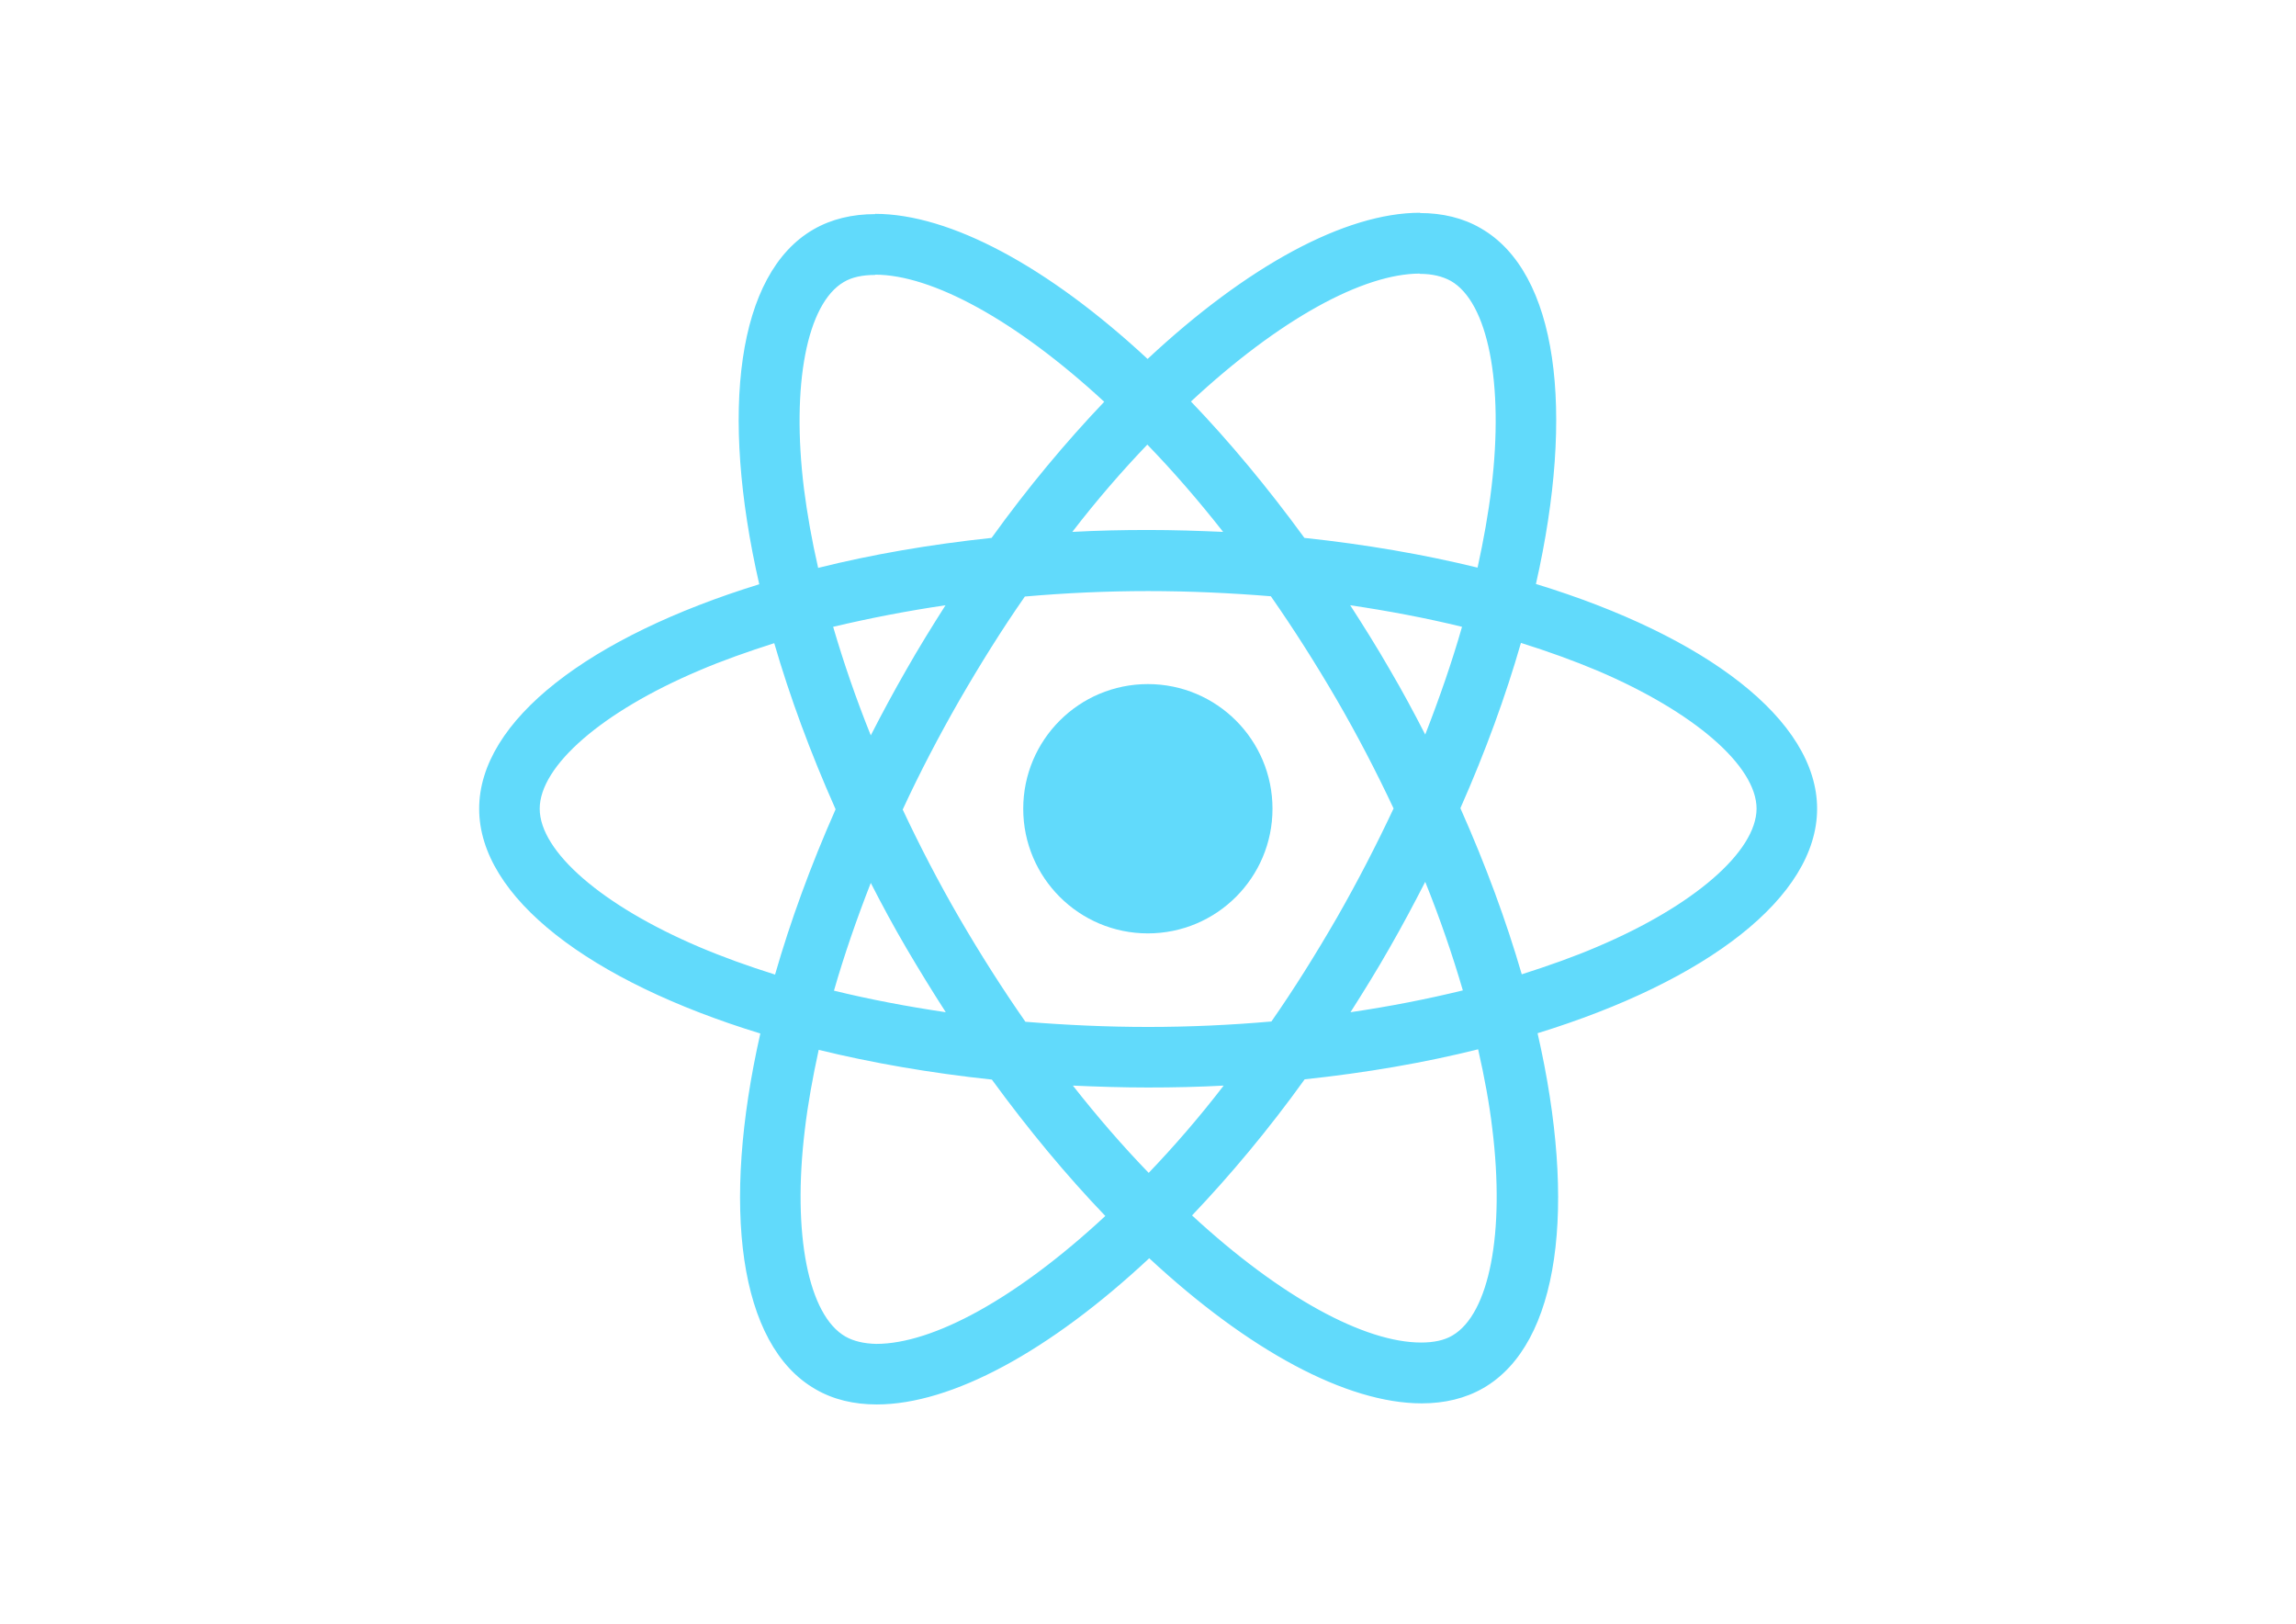
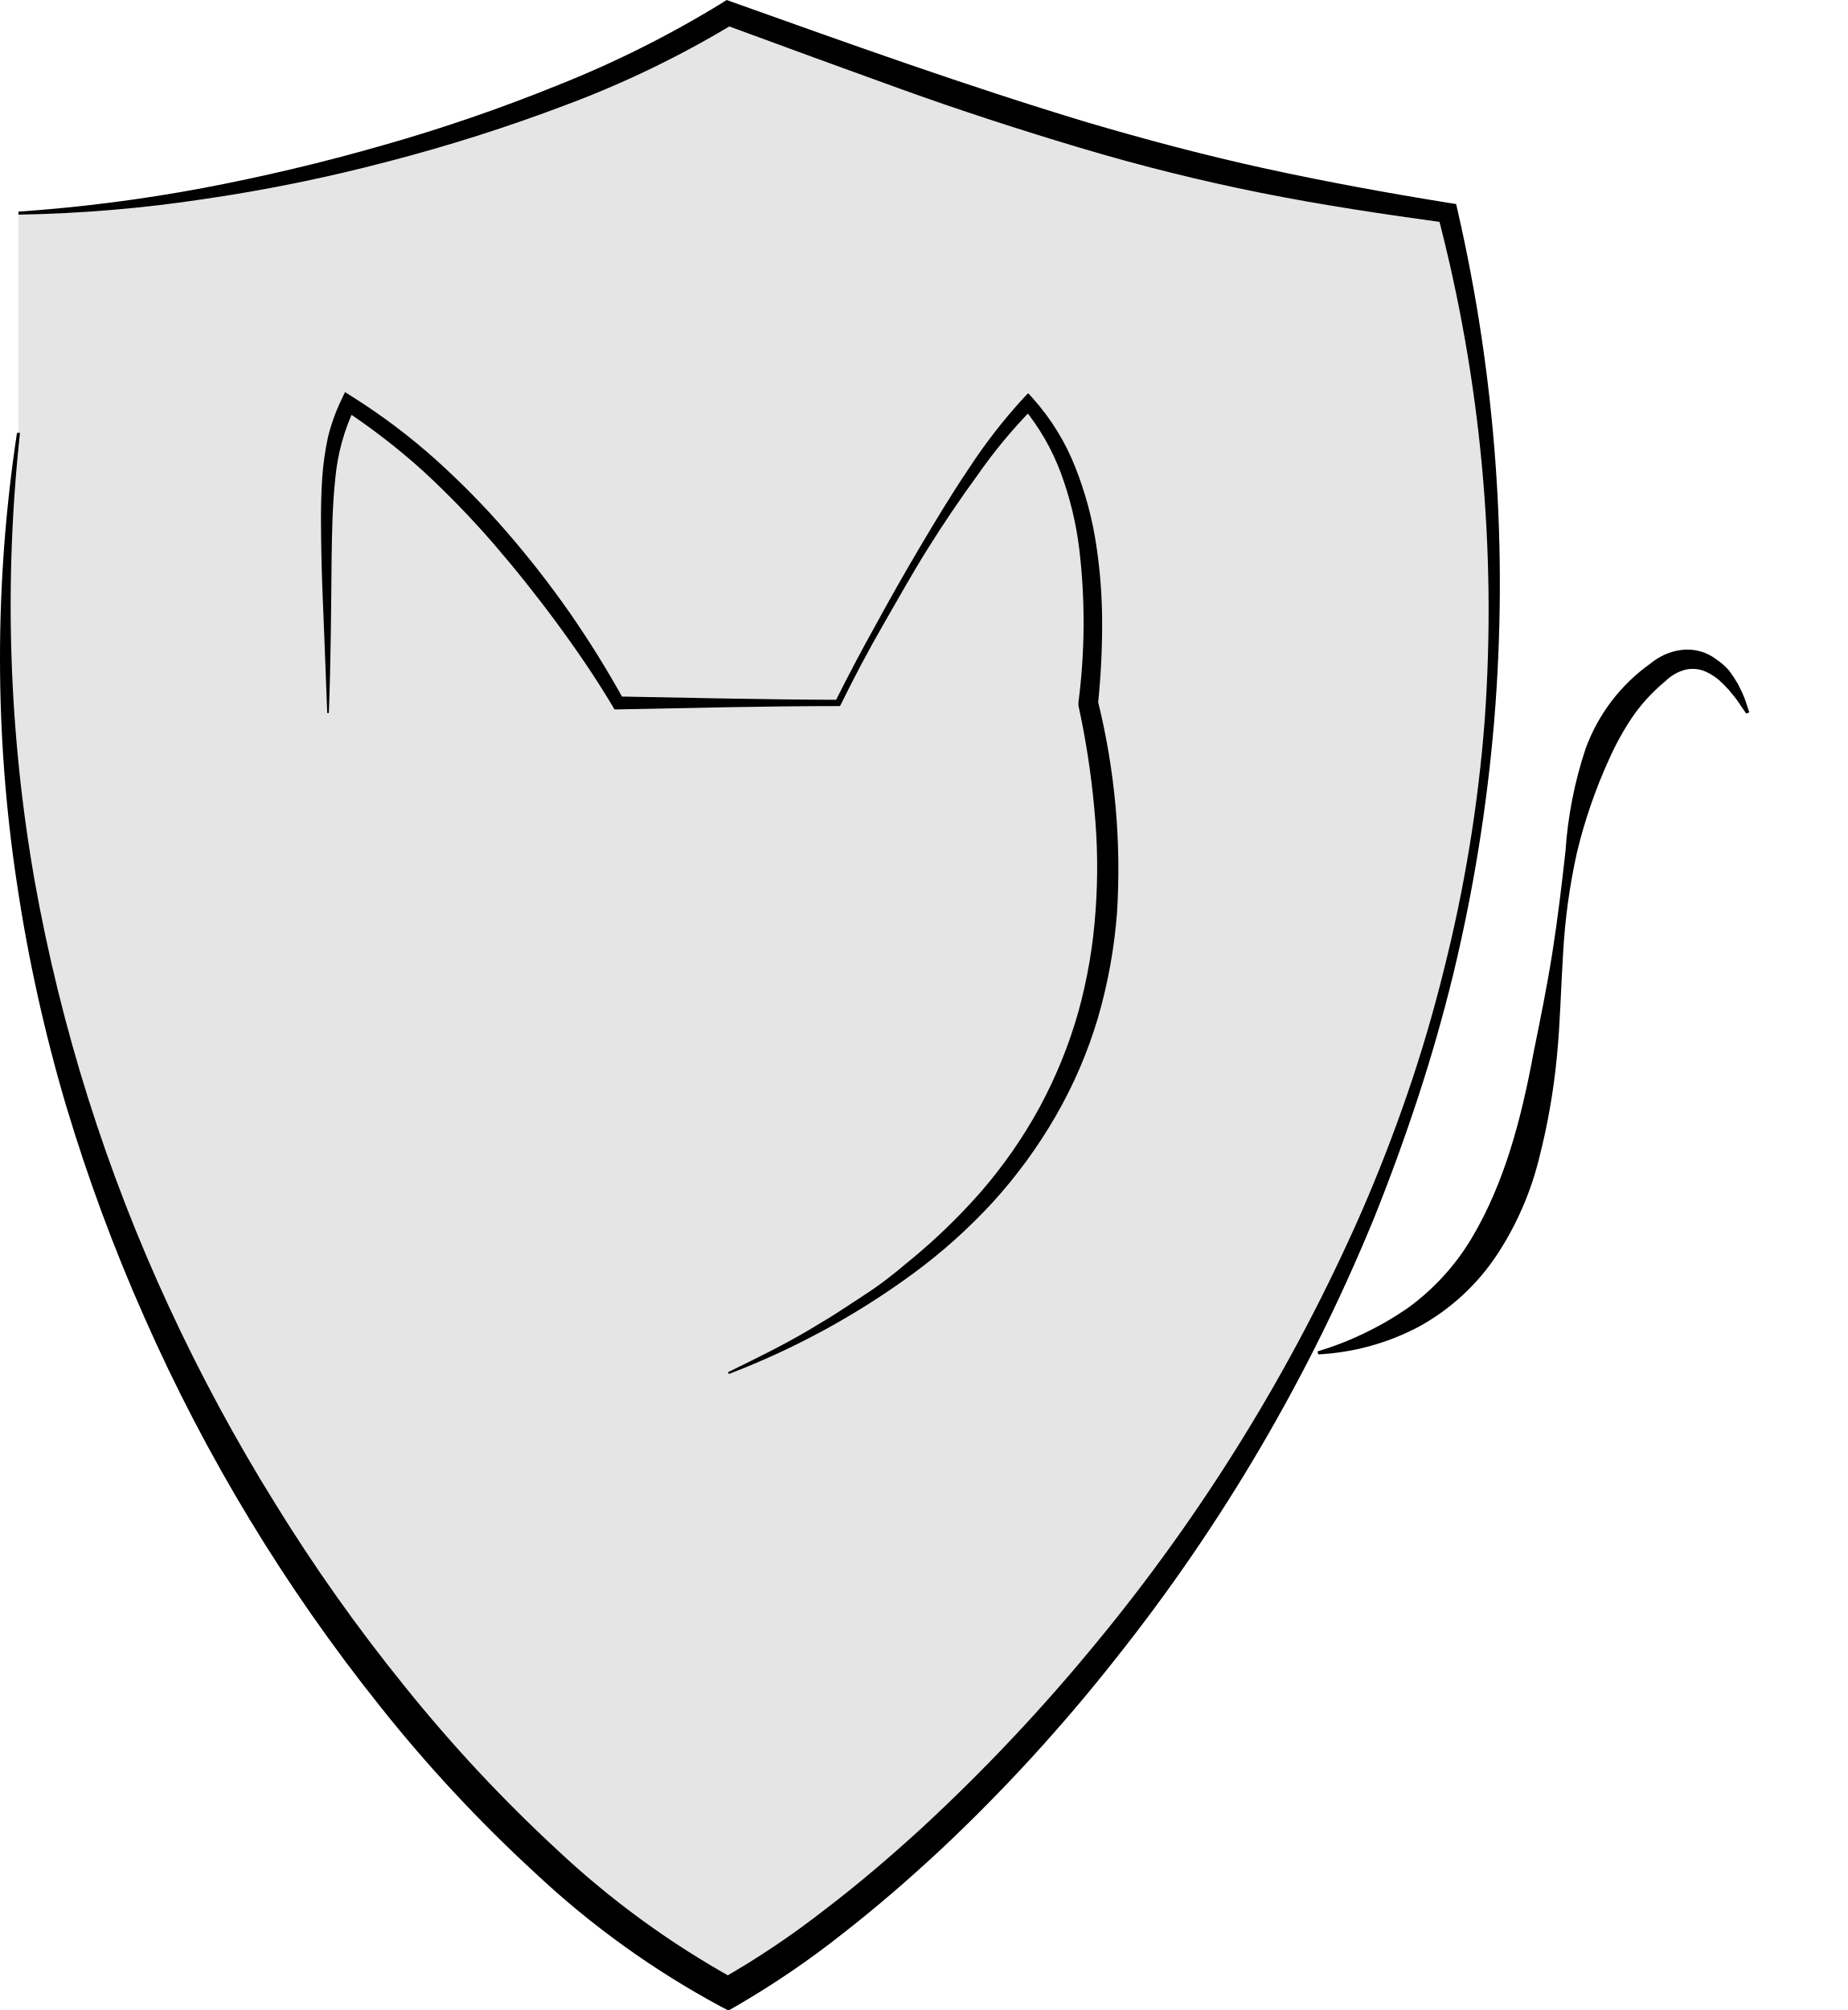
- <svg xmlns="http://www.w3.org/2000/svg" viewBox="0 0 841.9 595.3">
-   <g fill="#61DAFB">
-     <path d="M666.3 296.5c0-32.5-40.7-63.3-103.1-82.4 14.4-63.6 8-114.2-20.2-130.4-6.5-3.8-14.1-5.6-22.4-5.6v22.3c4.6 0 8.3.9 11.4 2.6 13.6 7.8 19.5 37.5 14.9 75.7-1.1 9.4-2.9 19.3-5.1 29.4-19.6-4.8-41-8.5-63.5-10.9-13.5-18.5-27.5-35.3-41.6-50 32.6-30.3 63.2-46.9 84-46.9V78c-27.5 0-63.5 19.6-99.9 53.6-36.4-33.8-72.4-53.2-99.9-53.2v22.3c20.7 0 51.4 16.5 84 46.6-14 14.7-28 31.4-41.3 49.9-22.6 2.4-44 6.1-63.6 11-2.3-10-4-19.7-5.2-29-4.7-38.2 1.1-67.9 14.6-75.8 3-1.8 6.9-2.6 11.5-2.6V78.5c-8.4 0-16 1.8-22.6 5.6-28.1 16.2-34.4 66.7-19.9 130.1-62.2 19.2-102.7 49.9-102.7 82.3 0 32.5 40.7 63.3 103.1 82.4-14.4 63.6-8 114.2 20.2 130.4 6.5 3.8 14.1 5.6 22.5 5.6 27.5 0 63.5-19.6 99.9-53.6 36.4 33.8 72.4 53.2 99.9 53.2 8.4 0 16-1.8 22.6-5.6 28.1-16.2 34.4-66.7 19.9-130.1 62-19.1 102.5-49.9 102.5-82.3zm-130.2-66.7c-3.7 12.9-8.3 26.2-13.5 39.5-4.1-8-8.4-16-13.1-24-4.6-8-9.5-15.8-14.4-23.4 14.2 2.1 27.9 4.7 41 7.9zm-45.8 106.5c-7.8 13.5-15.8 26.3-24.1 38.2-14.9 1.3-30 2-45.2 2-15.1 0-30.2-.7-45-1.9-8.3-11.9-16.4-24.6-24.2-38-7.6-13.1-14.5-26.4-20.8-39.8 6.2-13.4 13.2-26.8 20.7-39.9 7.8-13.5 15.8-26.3 24.1-38.2 14.9-1.3 30-2 45.2-2 15.1 0 30.2.7 45 1.9 8.3 11.9 16.4 24.6 24.2 38 7.6 13.1 14.5 26.4 20.8 39.8-6.3 13.4-13.2 26.8-20.7 39.9zm32.3-13c5.4 13.4 10 26.8 13.8 39.8-13.1 3.2-26.9 5.9-41.2 8 4.9-7.7 9.8-15.6 14.4-23.7 4.6-8 8.9-16.1 13-24.1zM421.2 430c-9.3-9.6-18.6-20.3-27.8-32 9 .4 18.2.7 27.5.7 9.4 0 18.7-.2 27.8-.7-9 11.7-18.3 22.4-27.5 32zm-74.4-58.9c-14.2-2.1-27.9-4.7-41-7.9 3.7-12.9 8.3-26.2 13.5-39.5 4.1 8 8.4 16 13.1 24 4.7 8 9.5 15.8 14.4 23.4zM420.7 163c9.3 9.6 18.6 20.3 27.8 32-9-.4-18.2-.7-27.5-.7-9.4 0-18.7.2-27.8.7 9-11.7 18.3-22.4 27.5-32zm-74 58.9c-4.9 7.7-9.8 15.6-14.4 23.7-4.6 8-8.9 16-13 24-5.4-13.4-10-26.8-13.8-39.8 13.1-3.1 26.9-5.8 41.2-7.9zm-90.5 125.2c-35.4-15.1-58.3-34.9-58.3-50.6 0-15.7 22.9-35.6 58.3-50.6 8.6-3.7 18-7 27.7-10.1 5.7 19.6 13.2 40 22.5 60.9-9.2 20.8-16.6 41.1-22.2 60.6-9.9-3.1-19.3-6.5-28-10.2zM310 490c-13.6-7.8-19.5-37.5-14.9-75.7 1.1-9.4 2.9-19.3 5.1-29.4 19.6 4.8 41 8.5 63.5 10.9 13.5 18.5 27.5 35.3 41.6 50-32.6 30.3-63.2 46.9-84 46.9-4.5-.1-8.3-1-11.3-2.7zm237.2-76.2c4.7 38.2-1.1 67.9-14.6 75.8-3 1.8-6.9 2.6-11.5 2.6-20.7 0-51.4-16.5-84-46.6 14-14.7 28-31.4 41.3-49.9 22.6-2.4 44-6.1 63.6-11 2.3 10.1 4.1 19.8 5.2 29.1zm38.5-66.7c-8.6 3.7-18 7-27.7 10.1-5.7-19.6-13.2-40-22.5-60.9 9.2-20.8 16.6-41.1 22.2-60.6 9.9 3.1 19.3 6.5 28.1 10.2 35.4 15.1 58.3 34.9 58.3 50.6-.1 15.7-23 35.6-58.4 50.6zM320.8 78.4z" />
-     <circle cx="420.9" cy="296.5" r="45.7" />
-     <path d="M520.5 78.1z" />
-   </g>
+ <svg xmlns="http://www.w3.org/2000/svg" id="Layer_1" data-name="Layer 1" viewBox="0 0 184.84 201.06">
+   <defs>
+     <style>.cls-1{fill:#e5e5e5;}</style>
+   </defs>
+   <path class="cls-1" d="M1.84,21.32c27-1,57-11,71-20,33,12,45,16,72,20,23,95-45,163-72,178-31-16-81-80-71-156" />
+   <path d="M1.84,21.17a159.32,159.32,0,0,0,18.41-2.35q9.11-1.72,18-4.27a170.07,170.07,0,0,0,17.49-6A106.39,106.39,0,0,0,72.2.32L72.7,0l.56.2c11.75,4.19,23.5,8.41,35.39,12,6,1.77,11.95,3.35,18,4.67s12.19,2.44,18.34,3.43l.7.11.15.66a167,167,0,0,1,3.66,51,167.65,167.65,0,0,1-4.08,25.3q-1.52,6.23-3.52,12.33t-4.39,12.06A181,181,0,0,1,111.56,166a173.53,173.53,0,0,1-17.42,19c-3.15,2.93-6.4,5.75-9.8,8.4a89.11,89.11,0,0,1-10.75,7.31l-.71.4-.73-.38a88.12,88.12,0,0,1-18.6-13.37A145.69,145.69,0,0,1,38,170.65a176.38,176.38,0,0,1-23.52-38.8,177.76,177.76,0,0,1-7.88-21.29,162.69,162.69,0,0,1-4.9-22.15,150.44,150.44,0,0,1,0-45.11l.3,0A159.67,159.67,0,0,0,3.47,88.13a174.34,174.34,0,0,0,13.45,42.62,182.2,182.2,0,0,0,10.63,19.68,174.25,174.25,0,0,0,12.92,18.23A151,151,0,0,0,55.7,185a88.83,88.83,0,0,0,17.85,13l-1.44,0a86.23,86.23,0,0,0,10.44-7c3.35-2.55,6.56-5.3,9.68-8.15a185.1,185.1,0,0,0,17.4-18.45,184,184,0,0,0,26.59-43.17q2.54-5.84,4.61-11.87t3.6-12.22A148.27,148.27,0,0,0,148.55,72a155.9,155.9,0,0,0-4.7-50.48l.85.77c-6.2-.85-12.4-1.77-18.55-3s-12.26-2.76-18.27-4.56S95.93,11,90,8.86,78.29,4.61,72.44,2.45l1.05-.12a100.16,100.16,0,0,1-16.93,8.19,172,172,0,0,1-17.83,5.66,165.66,165.66,0,0,1-18.3,3.73A139.57,139.57,0,0,1,1.85,21.47Z" />
+   <path d="M32.74,71.32l-.3-7.82c-.1-2.61-.23-5.21-.28-7.83s-.1-5.23.08-7.88a29,29,0,0,1,.56-4A19.05,19.05,0,0,1,34.15,40l.37-.78.74.47a62.08,62.08,0,0,1,8.24,6.2,81.47,81.47,0,0,1,7.21,7.33A98.79,98.79,0,0,1,57,61.29,101.13,101.13,0,0,1,62.41,70l-.56-.33c7.33.13,14.67.31,22,.33l-.28.17q2-4,4.17-7.88c1.42-2.61,2.89-5.19,4.41-7.75s3.05-5.11,4.72-7.58a54.49,54.49,0,0,1,5.51-7.12l.49-.51.49.54a22.93,22.93,0,0,1,4.23,6.88,35.35,35.35,0,0,1,2.09,7.76,52,52,0,0,1,.59,8,75.9,75.9,0,0,1-.42,7.95l0-.32a70.06,70.06,0,0,1,1.91,21.15,51.77,51.77,0,0,1-1.91,10.53,45.65,45.65,0,0,1-4.23,9.83,49.87,49.87,0,0,1-6.3,8.62,55.38,55.38,0,0,1-7.91,7.09,78.74,78.74,0,0,1-18.49,10.08l-.08-.18c3.14-1.54,6.29-3.07,9.25-4.92,1.51-.87,2.94-1.87,4.4-2.81s2.83-2,4.16-3.13a60.39,60.39,0,0,0,7.48-7.17,48.16,48.16,0,0,0,5.88-8.46,47.21,47.21,0,0,0,3.87-9.51,50.84,50.84,0,0,0,1.73-10.12,59.57,59.57,0,0,0-.13-10.31,83.14,83.14,0,0,0-1.58-10.25l0-.17,0-.16a62.34,62.34,0,0,0,.07-15.44,33.69,33.69,0,0,0-1.81-7.44,22.72,22.72,0,0,0-3.77-6.57l1,0a52,52,0,0,0-5.61,6.76C96,50,94.36,52.43,92.79,54.94s-3,5.09-4.49,7.67-2.86,5.2-4.17,7.85l-.09.17h-.2c-7.33,0-14.67.19-22,.33h-.36l-.2-.34c-1.71-2.87-3.63-5.67-5.63-8.38s-4.1-5.34-6.3-7.89a91.39,91.39,0,0,0-7-7.22A66.53,66.53,0,0,0,34.43,41l1.11-.31a20.8,20.8,0,0,0-2,7.24c-.27,2.55-.32,5.15-.36,7.75-.05,5.21-.08,10.44-.28,15.65Z" />
+   <path d="M174.71,71.38l-.84-1.23c-.27-.41-.61-.76-.9-1.14a13.43,13.43,0,0,0-1-1,6.18,6.18,0,0,0-1.09-.72,3.24,3.24,0,0,0-2.25-.3,4.44,4.44,0,0,0-2,1.14l-.14.12a17.46,17.46,0,0,0-3.15,3.45,27.21,27.21,0,0,0-2.32,4.18,51.33,51.33,0,0,0-3.25,9.42,62,62,0,0,0-1.38,10.06c-.22,3.39-.28,6.81-.61,10.22A66.67,66.67,0,0,1,154,115.83a31.1,31.1,0,0,1-4.24,9.71,22.14,22.14,0,0,1-7.88,7.21,24.16,24.16,0,0,1-10,2.73l-.05-.3a32.32,32.32,0,0,0,8.95-4.29,23.43,23.43,0,0,0,6.44-7c3.3-5.5,5-12,6.22-18.62.67-3.3,1.35-6.64,1.88-10s.93-6.73,1.31-10.14a41.18,41.18,0,0,1,2-10.21,18,18,0,0,1,6.49-8.54l-.14.12a6.29,6.29,0,0,1,1.54-1,5.79,5.79,0,0,1,1.75-.49,4.76,4.76,0,0,1,3.43.93A6.64,6.64,0,0,1,173,67.08a14.36,14.36,0,0,1,.88,1.33c.23.47.47.93.65,1.4s.33,1,.49,1.45Z" />
</svg>
